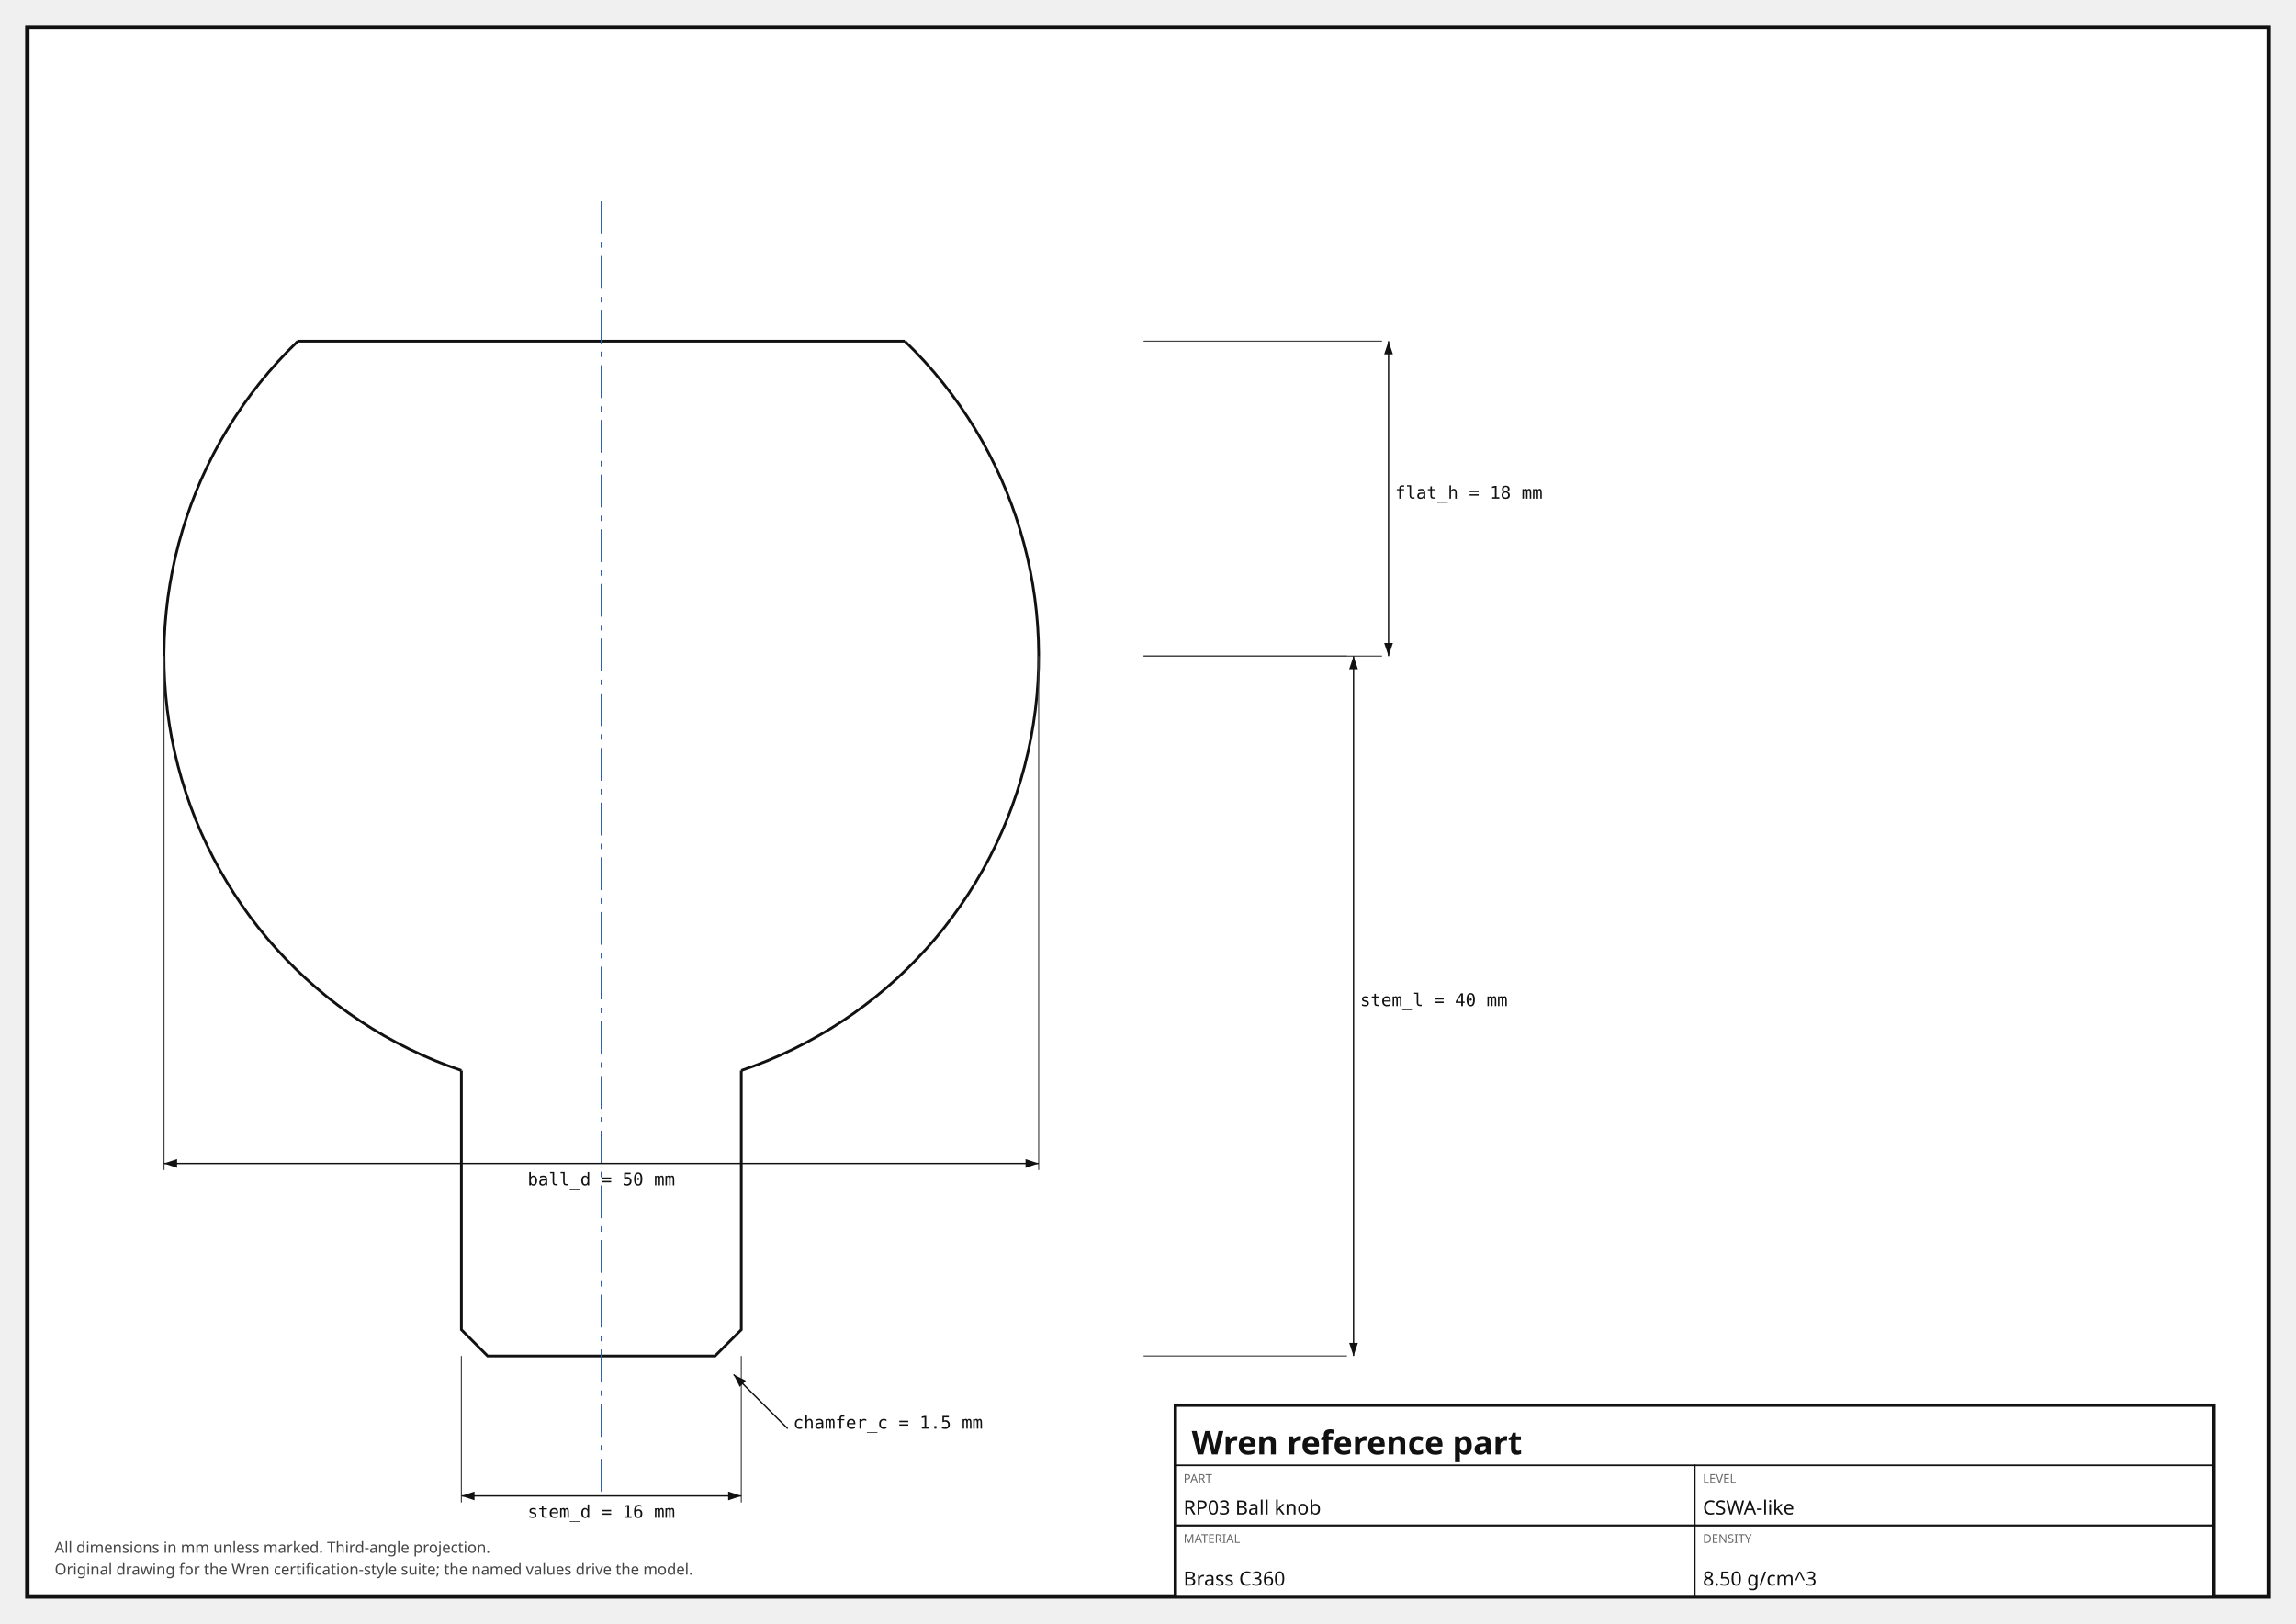
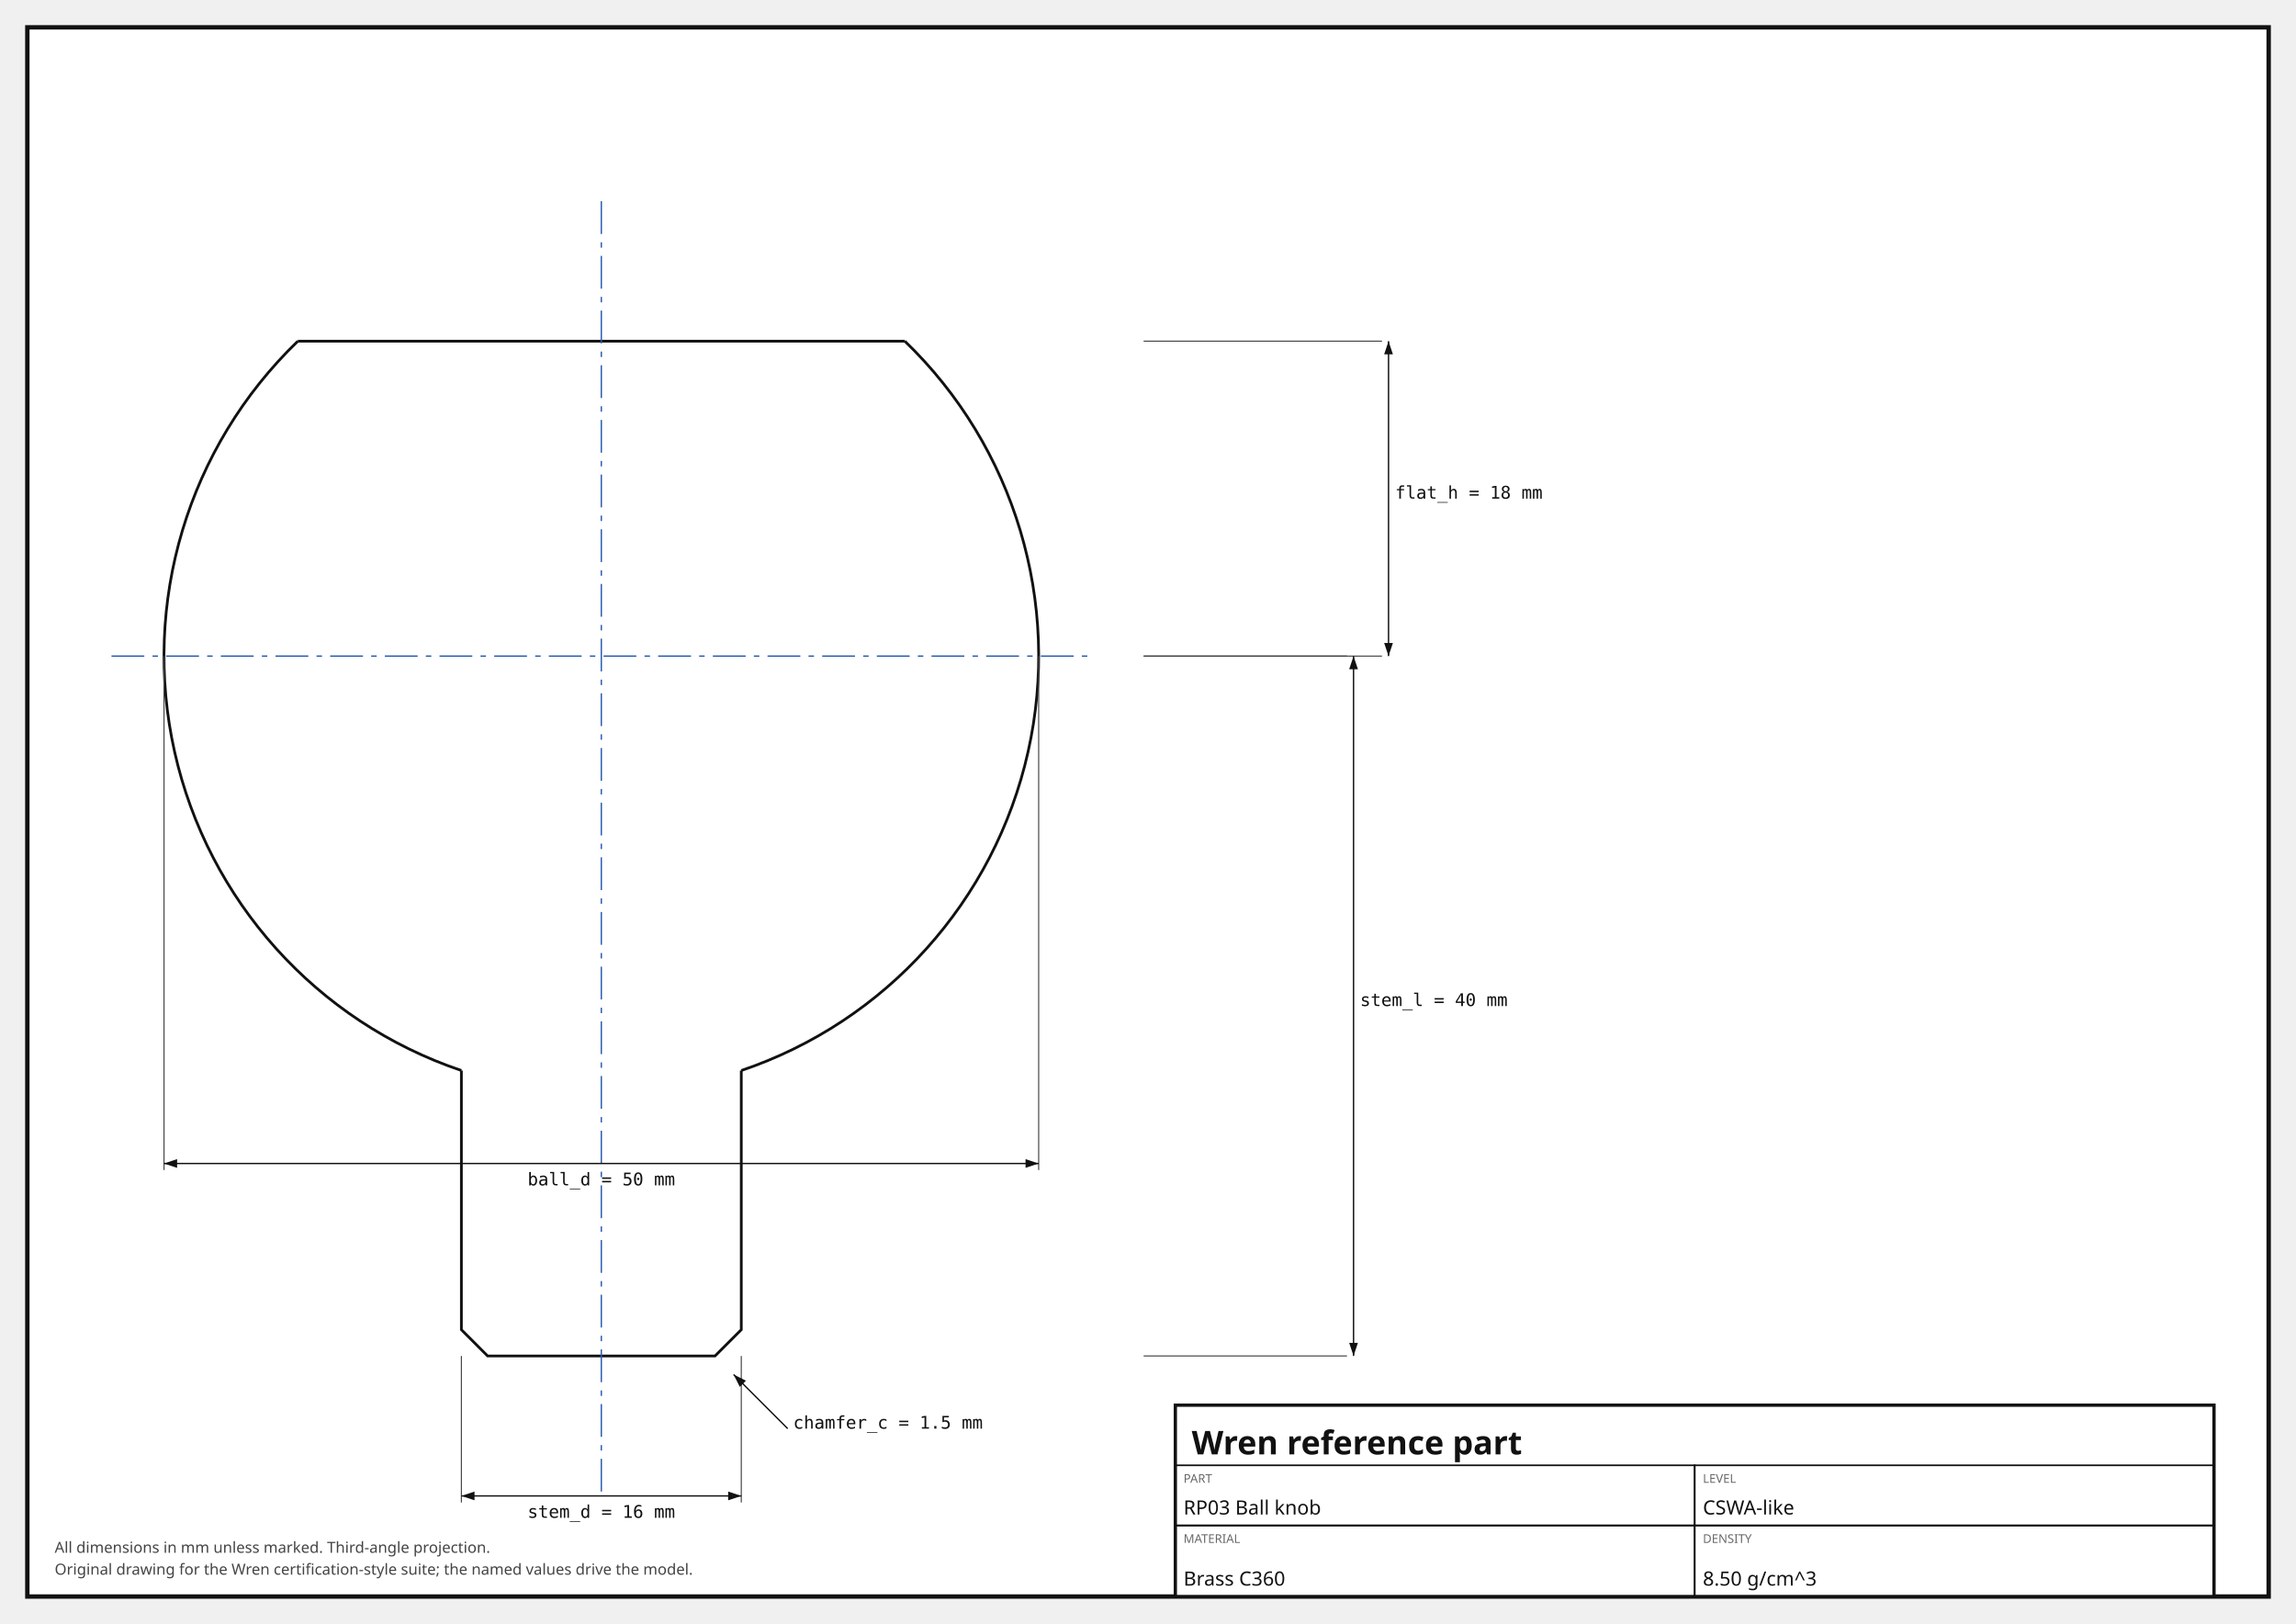
<svg xmlns="http://www.w3.org/2000/svg" viewBox="0 0 420 297" width="420mm" height="297mm" data-part="RP03">
  <rect x="5" y="5" width="410" height="287" fill="#fff" stroke="#111" stroke-width="0.8" />
  <g data-view="Front">
    <text x="30" y="-1.6" font-size="3.6" font-family="sans-serif" font-weight="bold" fill="#111">Front</text>
    <path d="M54.482 62.4 A80 80 0 0 0 84.4 195.793" stroke="#111" stroke-width="0.5" fill="none" />
    <path d="M135.6 195.793 A80 80 0 0 0 165.518 62.4" stroke="#111" stroke-width="0.5" fill="none" />
    <line x1="54.482" y1="62.4" x2="165.518" y2="62.4" stroke="#111" stroke-width="0.5" fill="none" />
    <path d="M84.4 195.793 L84.4 243.2 L89.2 248 L130.8 248 L135.6 243.2 L135.6 195.793" stroke="#111" stroke-width="0.5" fill="none" />
    <line x1="110" y1="36.8" x2="110" y2="273.6" stroke="#2a5db0" stroke-width="0.25" stroke-dasharray="6 1.5 1 1.5" fill="none" />
+     <line x1="20.4" y1="120" x2="199.6" y2="120" stroke="#2a5db0" stroke-width="0.25" stroke-dasharray="6 1.5 1 1.5" fill="none" />
    <line x1="209.2" y1="120" x2="252.8" y2="120" stroke="#444" stroke-width="0.2" />
    <line x1="209.2" y1="62.4" x2="252.8" y2="62.4" stroke="#444" stroke-width="0.2" />
    <line x1="254" y1="120" x2="254" y2="62.4" stroke="#111" stroke-width="0.25" />
    <path d="M254 120 L253.2 117.6 L254.8 117.6 Z" fill="#111" />
    <path d="M254 62.4 L254.8 64.8 L253.2 64.8 Z" fill="#111" />
    <text data-dim="flat_h" data-value="18" x="255.2" y="91.2" text-anchor="start" font-size="3.2" font-family="monospace" fill="#111">flat_h = 18 mm</text>
    <line x1="30" y1="120" x2="30" y2="214" stroke="#444" stroke-width="0.2" />
    <line x1="190" y1="120" x2="190" y2="214" stroke="#444" stroke-width="0.2" />
    <line x1="30" y1="212.8" x2="190" y2="212.8" stroke="#111" stroke-width="0.25" />
    <path d="M30 212.8 L32.4 212 L32.4 213.6 Z" fill="#111" />
    <path d="M190 212.8 L187.6 213.6 L187.6 212 Z" fill="#111" />
    <text data-dim="ball_d" data-value="50" x="110" y="216.8" text-anchor="middle" font-size="3.2" font-family="monospace" fill="#111">ball_d = 50 mm</text>
    <line x1="84.4" y1="248" x2="84.4" y2="274.8" stroke="#444" stroke-width="0.2" />
    <line x1="135.6" y1="248" x2="135.6" y2="274.8" stroke="#444" stroke-width="0.2" />
    <line x1="84.4" y1="273.6" x2="135.6" y2="273.6" stroke="#111" stroke-width="0.25" />
    <path d="M84.4 273.6 L86.8 272.8 L86.8 274.4 Z" fill="#111" />
    <path d="M135.6 273.6 L133.2 274.4 L133.2 272.8 Z" fill="#111" />
    <text data-dim="stem_d" data-value="16" x="110" y="277.6" text-anchor="middle" font-size="3.2" font-family="monospace" fill="#111">stem_d = 16 mm</text>
    <line x1="209.2" y1="248" x2="246.4" y2="248" stroke="#444" stroke-width="0.2" />
    <line x1="209.2" y1="120" x2="246.4" y2="120" stroke="#444" stroke-width="0.2" />
    <line x1="247.6" y1="248" x2="247.6" y2="120" stroke="#111" stroke-width="0.25" />
    <path d="M247.6 248 L246.8 245.6 L248.4 245.6 Z" fill="#111" />
    <path d="M247.6 120 L248.4 122.4 L246.8 122.4 Z" fill="#111" />
    <text data-dim="stem_l" data-value="40" x="248.8" y="184" text-anchor="start" font-size="3.2" font-family="monospace" fill="#111">stem_l = 40 mm</text>
    <line x1="134.194" y1="251.394" x2="144.094" y2="261.294" stroke="#111" stroke-width="0.25" />
    <path d="M134.194 251.394 L136.457 252.525 L135.325 253.657 Z" fill="#111" />
    <text data-dim="chamfer_c" data-value="1.5" x="145.094" y="261.294" text-anchor="start" font-size="3.2" font-family="monospace" fill="#111">chamfer_c = 1.5 mm</text>
  </g>
  <rect x="215" y="257" width="190" height="35" fill="#fff" stroke="#111" stroke-width="0.6" />
  <text x="218" y="266" font-size="6" font-family="sans-serif" font-weight="bold" fill="#111">Wren reference part</text>
  <rect x="215" y="268" width="95" height="11" fill="none" stroke="#111" stroke-width="0.3" />
  <text x="216.5" y="271.2" font-size="2.2" font-family="sans-serif" fill="#666">PART</text>
  <text x="216.5" y="277" font-size="3.6" font-family="sans-serif" fill="#111">RP03  Ball knob</text>
  <rect x="310" y="268" width="95" height="11" fill="none" stroke="#111" stroke-width="0.3" />
  <text x="311.5" y="271.2" font-size="2.2" font-family="sans-serif" fill="#666">LEVEL</text>
  <text x="311.5" y="277" font-size="3.6" font-family="sans-serif" fill="#111">CSWA-like</text>
  <rect x="215" y="279" width="95" height="13" fill="none" stroke="#111" stroke-width="0.3" />
  <text x="216.5" y="282.2" font-size="2.2" font-family="sans-serif" fill="#666">MATERIAL</text>
  <text x="216.5" y="290" font-size="3.6" font-family="sans-serif" fill="#111">Brass C360</text>
  <rect x="310" y="279" width="95" height="13" fill="none" stroke="#111" stroke-width="0.3" />
  <text x="311.5" y="282.2" font-size="2.2" font-family="sans-serif" fill="#666">DENSITY</text>
  <text x="311.5" y="290" font-size="3.6" font-family="sans-serif" fill="#111">8.50 g/cm^3</text>
  <text x="10" y="284" font-size="2.8" font-family="sans-serif" fill="#444">All dimensions in mm unless marked. Third-angle projection.</text>
  <text x="10" y="288" font-size="2.8" font-family="sans-serif" fill="#444">Original drawing for the Wren certification-style suite; the named values drive the model.</text>
</svg>
